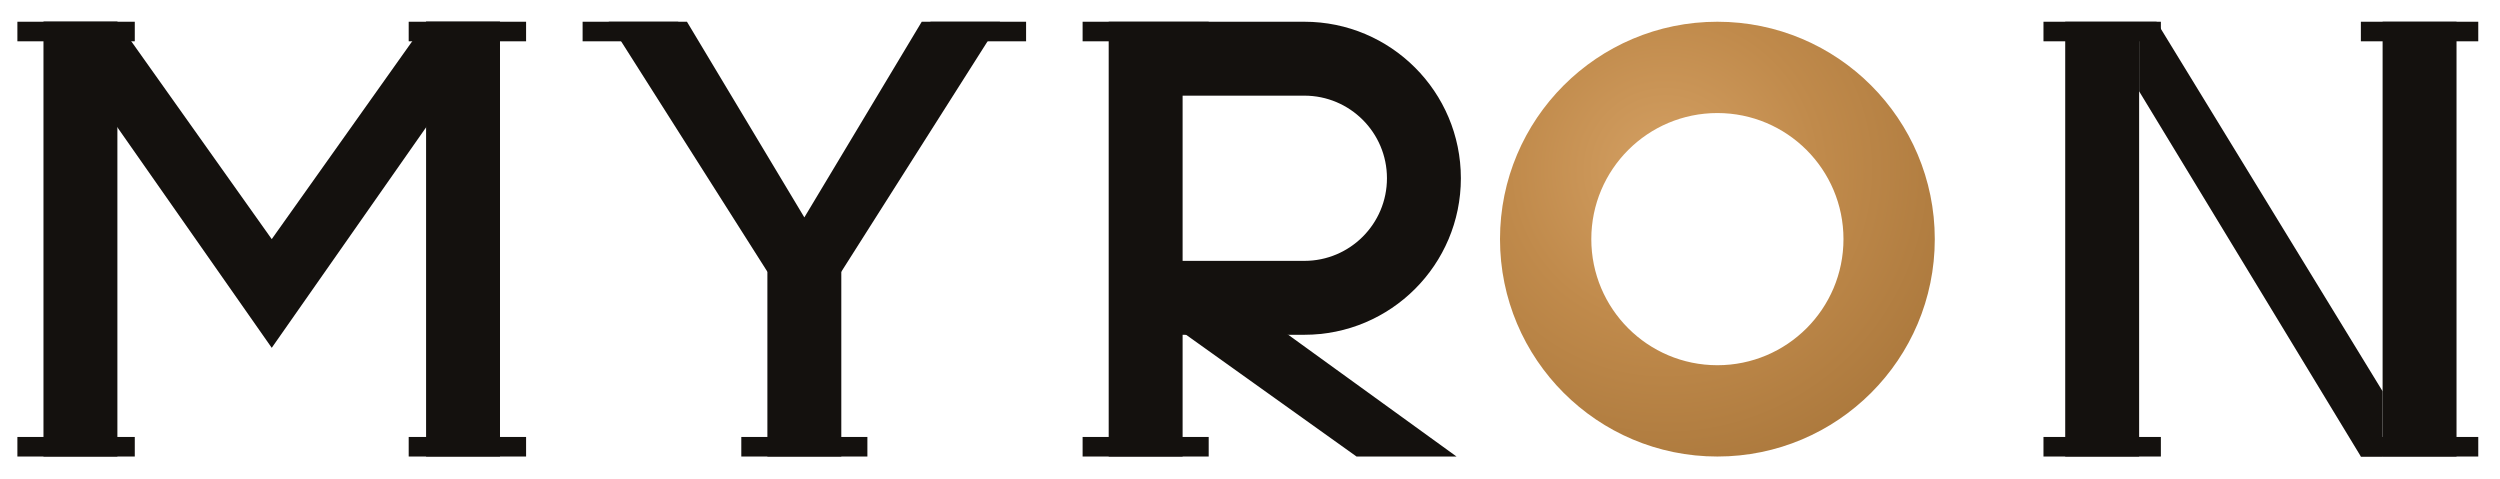
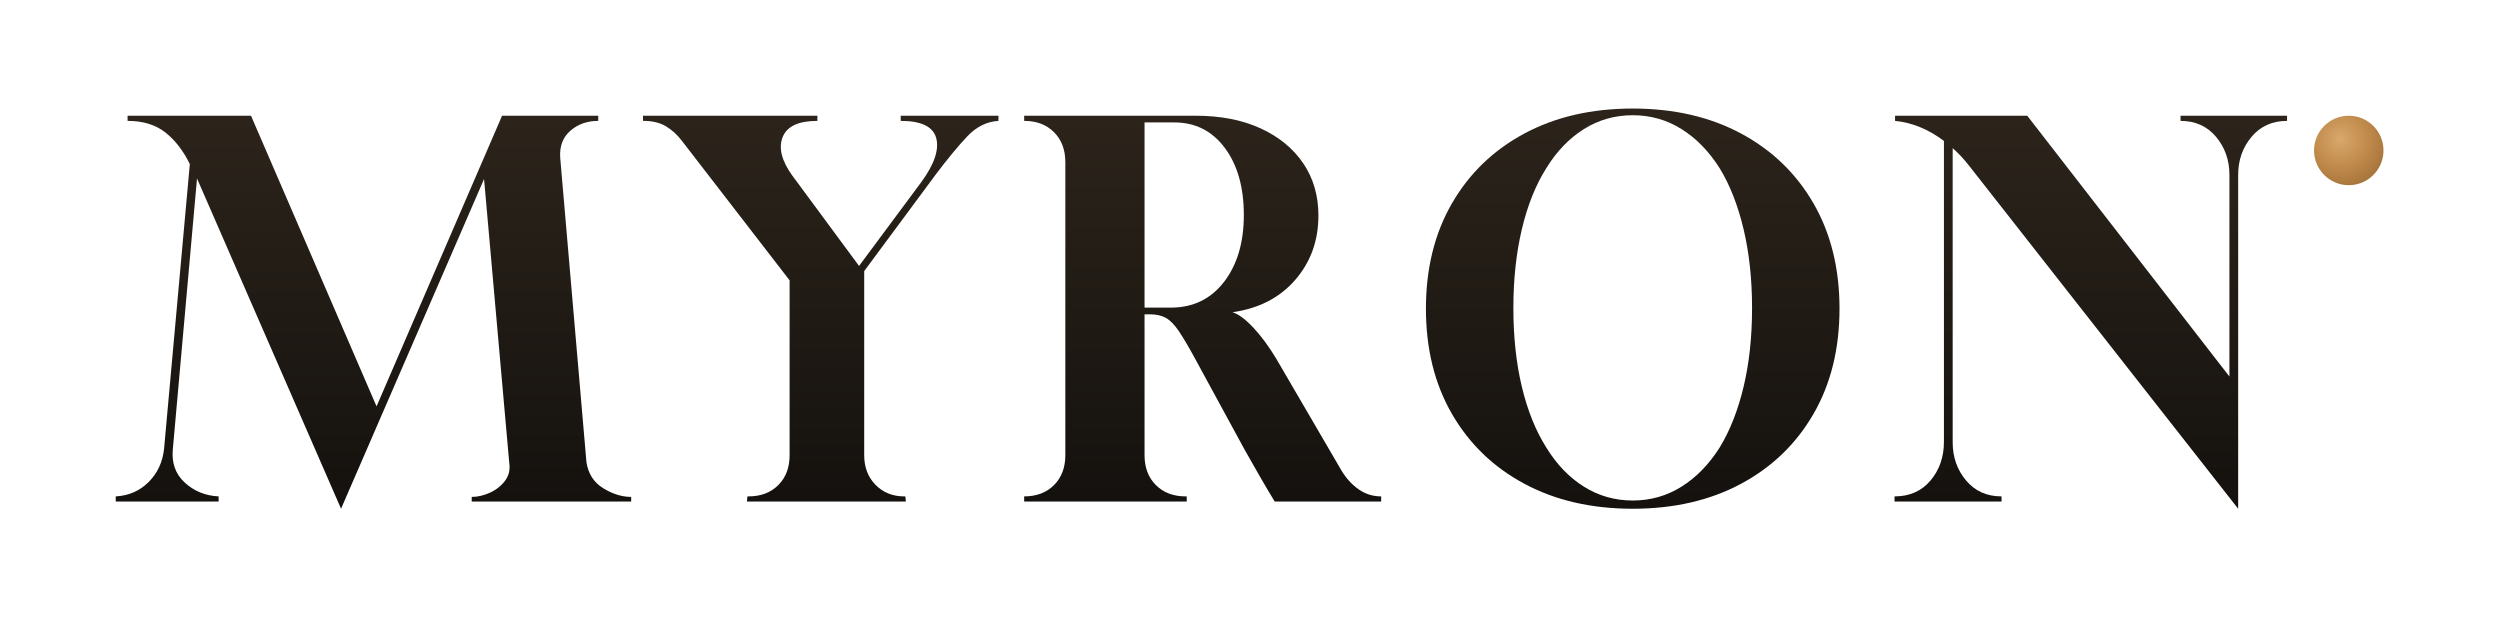
- <svg xmlns="http://www.w3.org/2000/svg" viewBox="100 90 1150 220">
+ <svg xmlns="http://www.w3.org/2000/svg" width="1296" height="320" viewBox="0 0 1296 320">
  <defs>
-     <linearGradient id="ivory" x1="0" y1="0" x2="0" y2="1">
-       <stop offset="0%" stop-color="#F7F1E7" />
-       <stop offset="100%" stop-color="#E9E0D1" />
+     <linearGradient id="dark" x1="0" y1="0" x2="0" y2="1">
+       <stop offset="0%" stop-color="#2C241B" />
+       <stop offset="100%" stop-color="#14110E" />
    </linearGradient>
    <radialGradient id="bronze" cx="38%" cy="34%" r="72%">
-       <stop offset="0%" stop-color="#D4A063" />
-       <stop offset="50%" stop-color="#C08A4B" />
-       <stop offset="100%" stop-color="#AC793D" />
+       <stop offset="0%" stop-color="#D9A86C" />
+       <stop offset="55%" stop-color="#C08A4B" />
+       <stop offset="100%" stop-color="#A5733A" />
    </radialGradient>
  </defs>
-   <g fill="#14110E">
-     <g>
-       <path d="M120 100 H154 V300 H120 Z" />
-       <path d="M296 100 H330 V300 H296 Z" />
-       <path d="M120 100 L225 250 L330 100 L296 100 L225 200 L154 100 Z" />
-       <rect x="108" y="100" width="54" height="9" />
-       <rect x="108" y="291" width="54" height="9" />
-       <rect x="288" y="100" width="54" height="9" />
-       <rect x="288" y="291" width="54" height="9" />
+   <g transform="translate(67.2,260.0)">
+     <g fill="url(#dark)">
+       <path d="M109.6 3.733 34.933 -167.467 22.4 -27.2Q21.333 -16.533 28.533 -9.867Q35.733 -3.2 46.133 -2.667V0.0H-7.2V-2.667Q2.933 -3.2 9.867 -10.133Q16.8 -17.067 17.867 -27.467L31.2 -174.933Q26.133 -185.333 18.533 -191.333Q10.933 -197.333 -1.067 -197.333V-200.0H62.933L128.0 -49.333L193.067 -200.0H242.933V-197.333Q234.4 -197.333 228.533 -192.267Q222.667 -187.2 223.2 -178.4L236.8 -20.533Q238.133 -11.467 245.467 -6.933Q252.8 -2.4 260.0 -2.4V0.0H177.333V-2.4Q181.867 -2.4 186.667 -4.533Q191.467 -6.667 194.533 -10.667Q197.6 -14.667 196.8 -20.0L183.733 -167.2Z" />
+       <path d="M320 0.0 320.267 -2.667H320.8Q330.4 -2.667 336.267 -8.533Q342.133 -14.4 342.133 -24.0V-114.667L286.133 -187.2Q282.667 -191.733 278.0 -194.533Q273.333 -197.333 266.4 -197.333H266.133V-200.0H356.533V-197.333Q341.867 -197.333 338.533 -188.933Q335.2 -180.533 343.467 -169.067L378.133 -122.133L410.4 -165.6Q420.533 -179.467 418.133 -188.4Q415.733 -197.333 399.733 -197.333V-200.0H450.4V-197.333Q441.333 -196.8 434.267 -189.333Q427.2 -181.867 418.133 -169.867L380.8 -119.467V-24.0Q380.8 -14.667 386.667 -8.667Q392.533 -2.667 401.6 -2.667H402.133L402.4 0.0Z" />
+       <path d="M463.733 0.0V-2.667Q473.333 -2.667 479.2 -8.533Q485.067 -14.4 485.067 -24.0V-176.0Q485.067 -185.6 479.2 -191.467Q473.333 -197.333 463.733 -197.333V-200.0H552.8Q572.0 -200.0 586.267 -193.467Q600.533 -186.933 608.4 -175.333Q616.267 -163.733 616.267 -148.267Q616.267 -128.8 604.267 -114.933Q592.267 -101.067 571.733 -98.133Q576.267 -96.8 582.533 -90.133Q588.8 -83.467 594.667 -73.6L628.267 -16.0Q632.0 -9.867 637.2 -6.267Q642.4 -2.667 648.8 -2.667V0.0H593.6Q589.867 -6.133 585.733 -13.333Q581.6 -20.533 578.133 -26.667L552.0 -74.667Q547.2 -83.467 543.867 -88.4Q540.533 -93.333 537.2 -95.2Q533.867 -97.067 528.8 -97.067H526.133V-24.0Q526.133 -14.4 532.0 -8.533Q537.867 -2.667 547.467 -2.667H548.0V0.0ZM526.133 -100.533H539.733Q557.067 -100.533 567.333 -113.867Q577.6 -127.2 577.6 -148.533Q577.6 -170.133 567.733 -183.333Q557.867 -196.533 541.6 -196.533H526.133Z" />
+       <path d="M779.2 3.733Q747.2 3.733 723.067 -9.2Q698.933 -22.133 685.467 -45.467Q672.0 -68.8 672.0 -100.0Q672.0 -131.2 685.467 -154.533Q698.933 -177.867 723.067 -190.8Q747.2 -203.733 779.2 -203.733Q811.2 -203.733 835.333 -190.8Q859.467 -177.867 872.933 -154.533Q886.4 -131.2 886.4 -100.0Q886.4 -68.8 872.933 -45.467Q859.467 -22.133 835.333 -9.2Q811.2 3.733 779.2 3.733ZM779.2 -0.533Q793.067 -0.533 804.533 -7.733Q816.0 -14.933 824.267 -28.0Q832.267 -41.067 836.667 -59.467Q841.067 -77.867 841.067 -100.267Q841.067 -122.667 836.667 -141.2Q832.267 -159.733 824.267 -172.8Q816.0 -185.867 804.533 -193.067Q793.067 -200.267 779.2 -200.267Q765.333 -200.267 753.867 -193.067Q742.4 -185.867 734.4 -172.8Q726.133 -159.733 721.733 -141.2Q717.333 -122.667 717.333 -100.267Q717.333 -77.867 721.733 -59.467Q726.133 -41.067 734.4 -28.0Q742.4 -14.933 753.867 -7.733Q765.333 -0.533 779.2 -0.533Z" />
+       <path d="M1093.067 3.733 953.333 -174.4Q951.467 -176.8 949.2 -179.2Q946.933 -181.6 945.067 -183.2V-30.667Q945.067 -19.2 952.0 -10.933Q958.933 -2.667 970.4 -2.667V0.0H914.933V-2.667Q926.667 -2.667 933.6 -10.933Q940.533 -19.2 940.533 -30.933V-186.933Q928.533 -196.0 915.2 -197.333V-200.0H983.733L1088.533 -64.8V-169.333Q1088.533 -180.8 1081.6 -189.067Q1074.667 -197.333 1063.2 -197.333V-200.0H1118.4V-197.333Q1106.933 -197.333 1100.0 -189.067Q1093.067 -180.8 1093.067 -169.333Z" />
    </g>
-     <g>
-       <path d="M380 100 L453 215 L487 215 L560 100 L524 100 L470 190 L416 100 Z" />
-       <path d="M453 205 H487 V300 H453 Z" />
-       <rect x="368" y="100" width="44" height="9" />
-       <rect x="528" y="100" width="44" height="9" />
-       <rect x="441" y="291" width="58" height="9" />
-     </g>
-     <g>
-       <path d="M610 100 H700 a72 72 0 0 1 0 144 H644 V300 H610 Z M644 134 V210 H700 a38 38 0 0 0 0 -76 Z" fill-rule="evenodd" />
-       <path d="M676 232 L770 300 L724 300 L640 240 Z" />
-       <rect x="598" y="100" width="58" height="9" />
-       <rect x="598" y="291" width="58" height="9" />
-     </g>
-     <g>
-       <path d="M1050 100 H1084 V300 H1050 Z" />
-       <path d="M1196 100 H1230 V300 H1196 Z" />
-       <path d="M1050 100 H1092 L1196 270 V300 H1186 L1084 132 V100 Z" />
-       <rect x="1040" y="100" width="54" height="9" />
-       <rect x="1040" y="291" width="54" height="9" />
-       <rect x="1186" y="100" width="54" height="9" />
-       <rect x="1186" y="291" width="54" height="9" />
-     </g>
+     <circle cx="1150.4" cy="-182.0" r="18.0" fill="url(#bronze)" />
  </g>
-   <path fill-rule="evenodd" fill="url(#bronze)" d="M790 200 a100 100 0 1 0 200 0 a100 100 0 1 0 -200 0 Z            M832 200 a58 58 0 1 1 116 0 a58 58 0 1 1 -116 0 Z" />
</svg>
